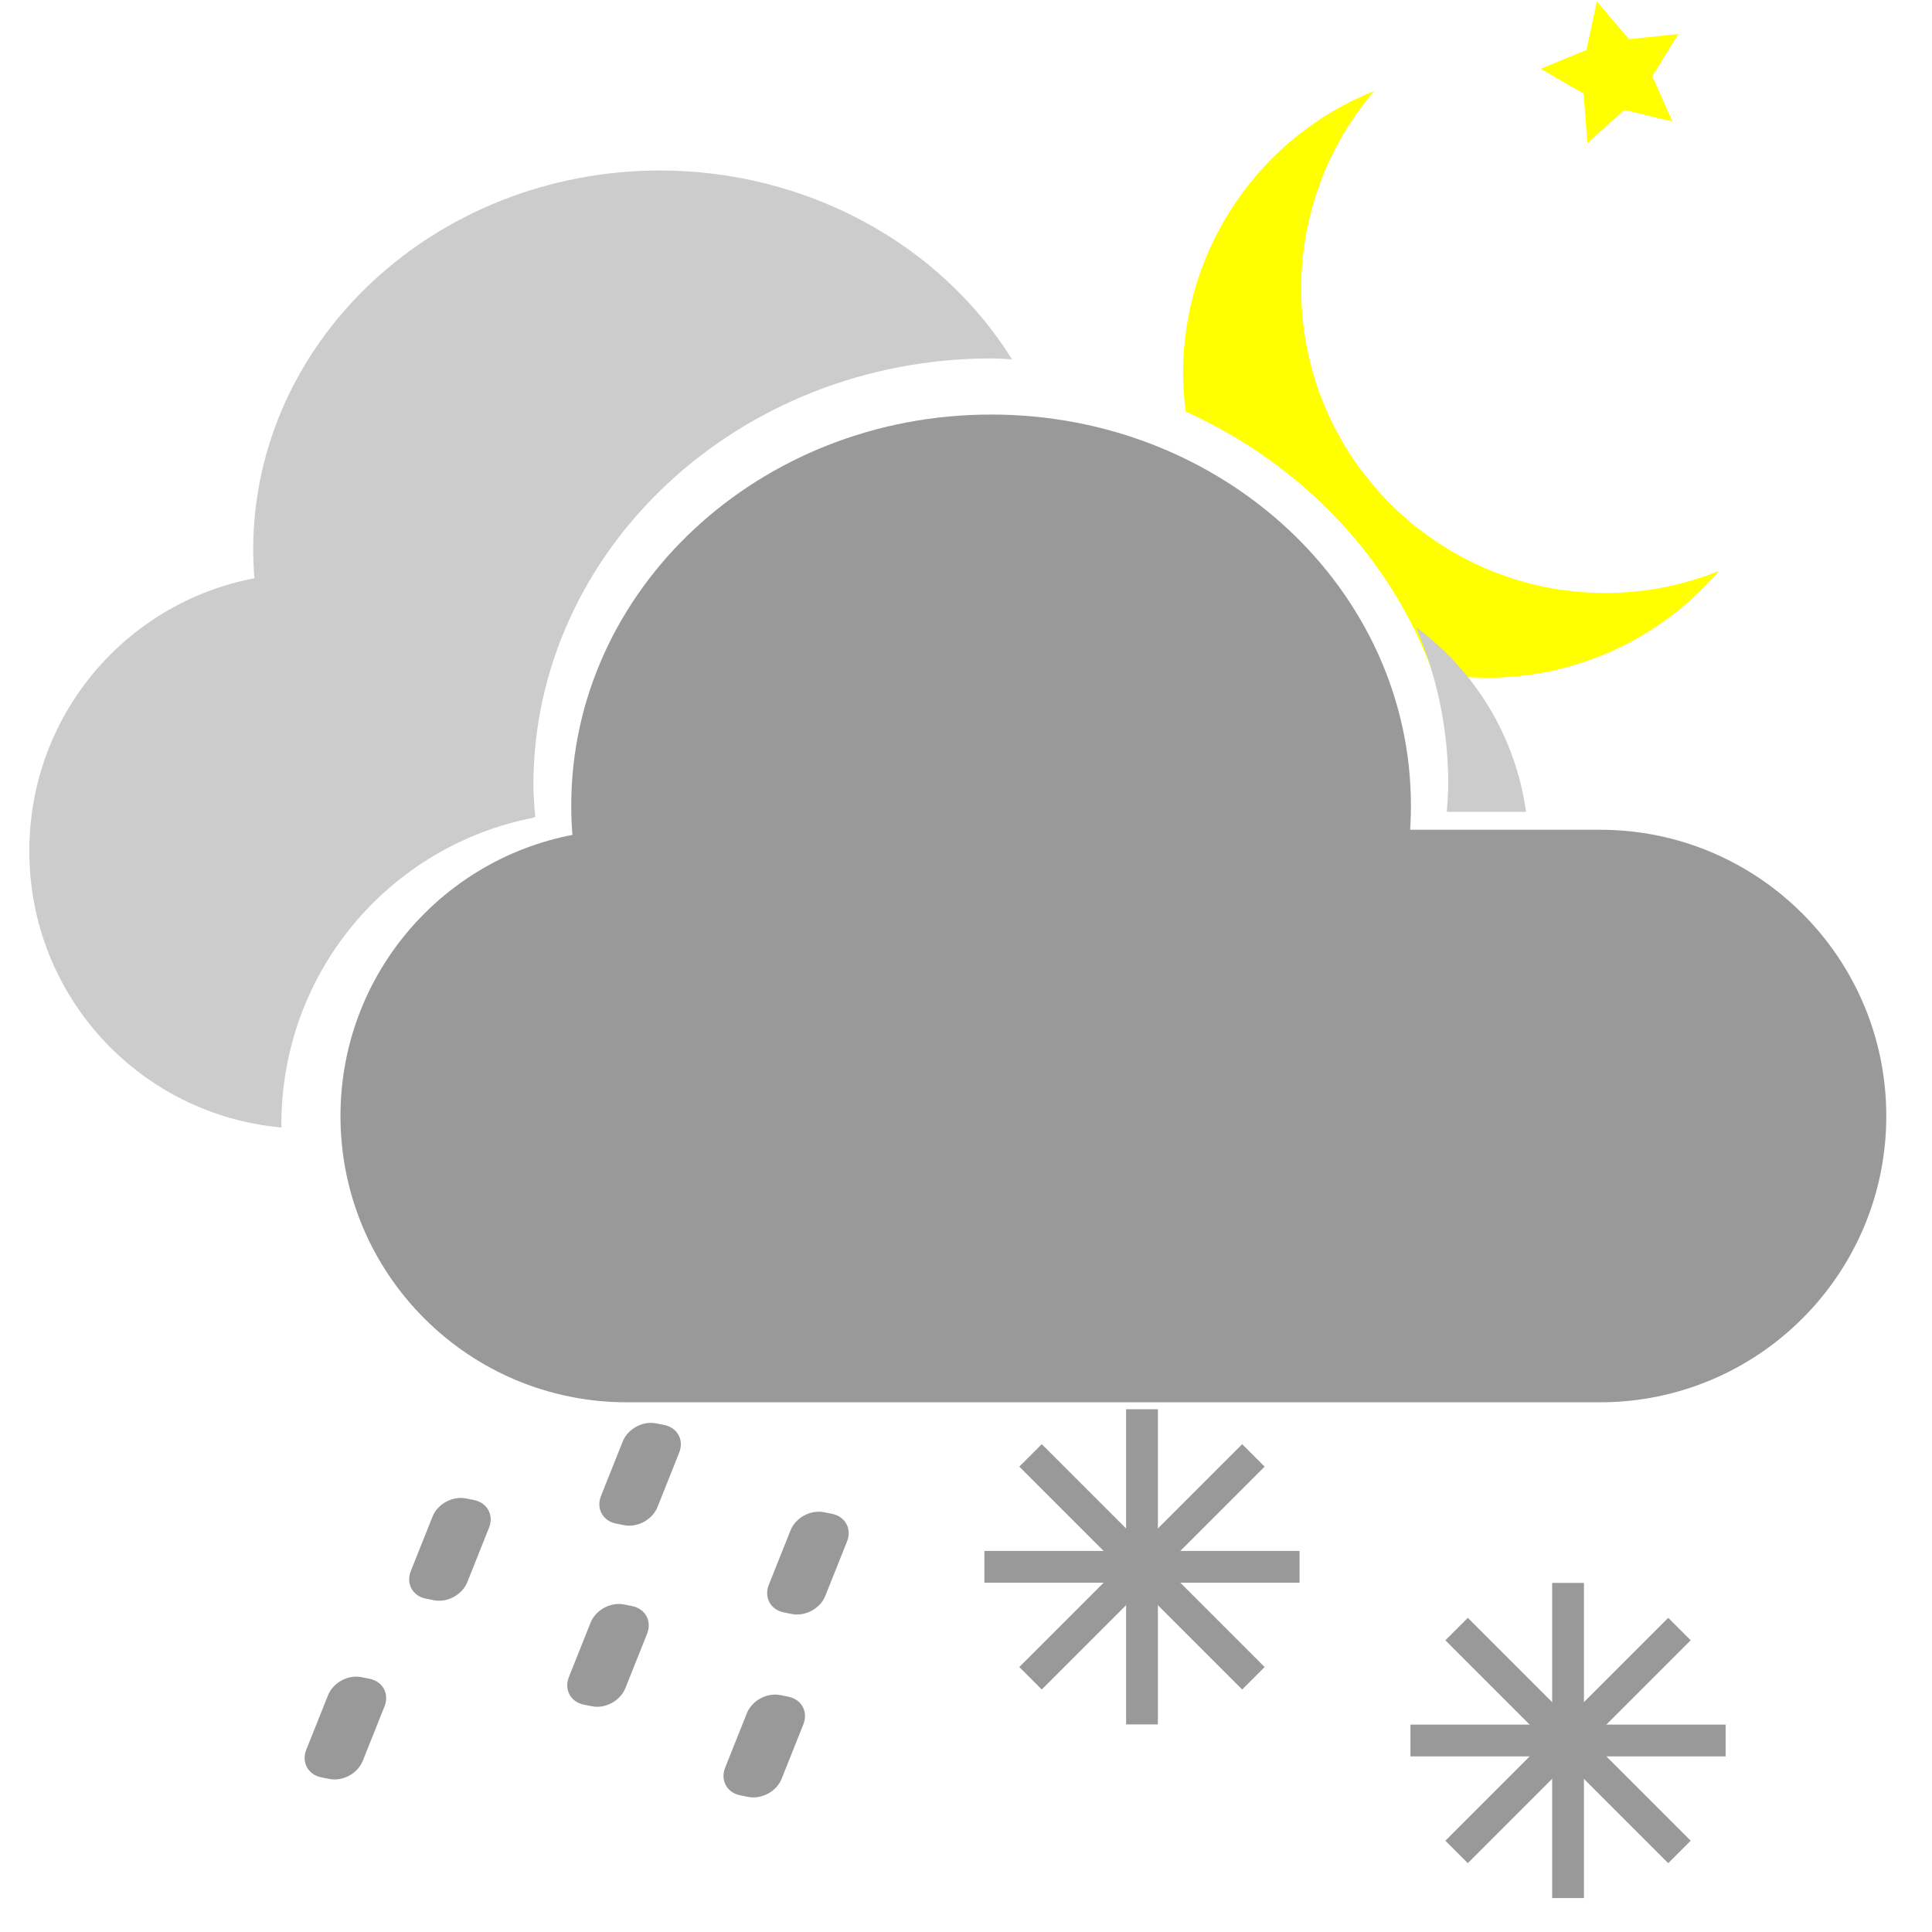
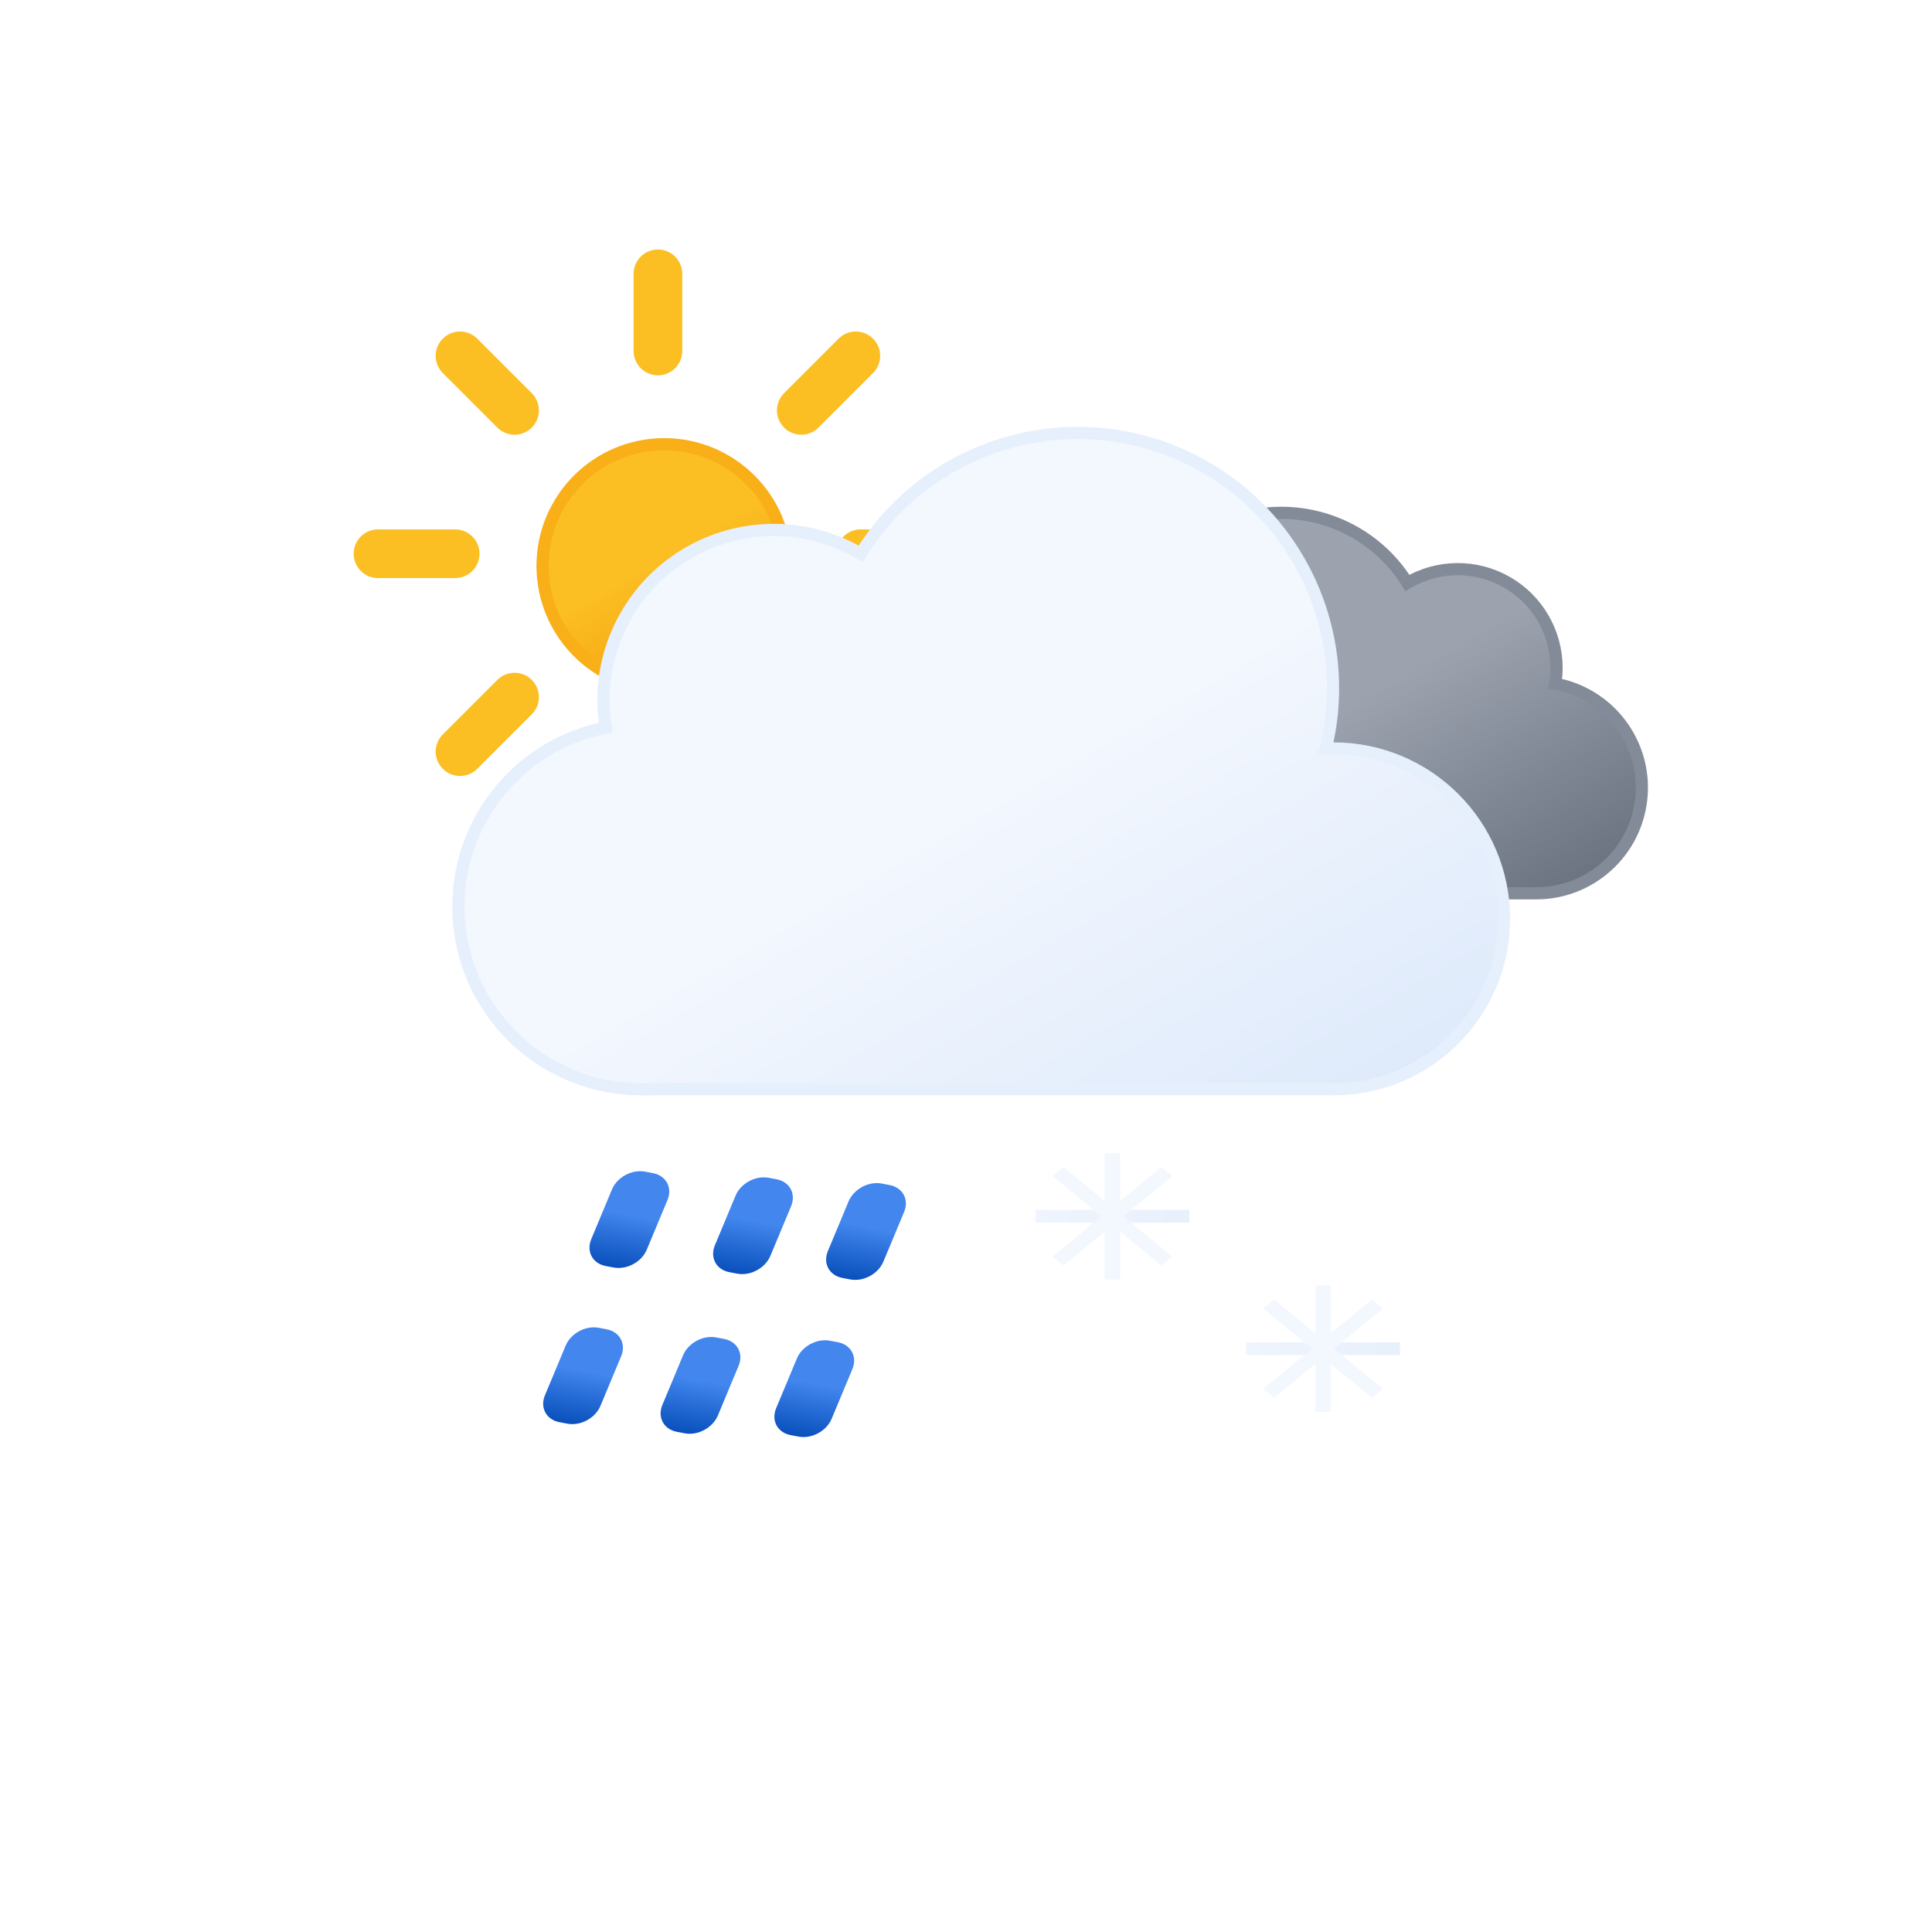
- <svg xmlns="http://www.w3.org/2000/svg" id="svg8" version="1.1" viewBox="0 0 79.375 79.375" height="300" width="300">
-   <defs id="defs2" />
-   <g style="fill:#999999" transform="translate(0,-4.036017)" id="g103">
-     <g style="fill:#999999" id="g79" transform="translate(18.28345,3.302744)">
-       <rect ry="0" y="64.453" x="22.159" height="1.305" width="12.949" id="rect40" style="fill:#999999;stroke-width:0.213" />
-       <rect transform="rotate(-90)" ry="0" y="27.982" x="-71.58" height="1.305" width="12.949" id="rect40-3" style="fill:#999999;stroke-width:0.213" />
-       <rect transform="rotate(-45)" ry="0" y="65.631" x="-32.264" height="1.305" width="12.949" id="rect40-6" style="fill:#999999;stroke-width:0.213" />
-       <rect transform="rotate(-135)" ry="0" y="-26.442" x="-72.758" height="1.305" width="12.949" id="rect40-3-7" style="fill:#999999;stroke-width:0.213" />
-     </g>
-     <g style="fill:#999999" transform="translate(35.78764,10.43749)" id="g79-5">
-       <rect ry="0" y="64.453" x="22.159" height="1.305" width="12.949" id="rect40-35" style="fill:#999999;stroke-width:0.213" />
-       <rect transform="rotate(-90)" ry="0" y="27.982" x="-71.58" height="1.305" width="12.949" id="rect40-3-6" style="fill:#999999;stroke-width:0.213" />
-       <rect transform="rotate(-45)" ry="0" y="65.631" x="-32.264" height="1.305" width="12.949" id="rect40-6-2" style="fill:#999999;stroke-width:0.213" />
-       <rect transform="rotate(-135)" ry="0" y="-26.442" x="-72.758" height="1.305" width="12.949" id="rect40-3-7-9" style="fill:#999999;stroke-width:0.213" />
-     </g>
-     <rect transform="matrix(-0.3707693,0.928725,-0.9809103,-0.1944606,0,0)" ry="1.015" y="-42.886" x="69.841" height="2.365" width="4.434" id="rect400-3-0-2-1-5-0" style="fill:#999999;stroke-width:0.227" />
-     <rect transform="matrix(-0.3707693,0.928725,-0.9809103,-0.1944606,0,0)" ry="1.015" y="-51.952" x="64.728" height="2.365" width="4.434" id="rect400-3-0-2-1-3-9" style="fill:#999999;stroke-width:0.227" />
-     <rect transform="matrix(-0.3707693,0.928725,-0.9809103,-0.1944606,0,0)" ry="1.015" y="-50.392" x="57.043" height="2.365" width="4.434" id="rect400-3-0-2-1-56-3" style="fill:#999999;stroke-width:0.227" />
-     <rect transform="matrix(-0.3707693,0.928725,-0.9809103,-0.1944606,0,0)" ry="1.015" y="-59.421" x="67.173" height="2.365" width="4.434" id="rect400-3-0-2-1-2-6" style="fill:#999999;stroke-width:0.227" />
-     <rect transform="matrix(-0.3707693,0.928725,-0.9809103,-0.1944606,0,0)" ry="1.015" y="-58.282" x="59.321" height="2.365" width="4.434" id="rect400-3-0-2-1-9-0" style="fill:#999999;stroke-width:0.227" />
-     <rect transform="matrix(-0.3707693,0.928725,-0.9809103,-0.1944606,0,0)" ry="1.015" y="-44.174" x="61.666" height="2.365" width="4.434" id="rect400-3-0-2-1-3-5" style="fill:#999999;stroke-width:0.227" />
+ <svg xmlns="http://www.w3.org/2000/svg" xmlns:xlink="http://www.w3.org/1999/xlink" viewBox="0 0 79.374 79.374" version="1.1" id="svg33" width="300" height="300">
+   <defs id="defs23">
+     <linearGradient id="a" x1="16.5" y1="19.67" x2="21.5" y2="28.33" gradientUnits="userSpaceOnUse" gradientTransform="translate(8.29,-0.75)">
+       <stop offset="0" stop-color="#fbbf24" id="stop2" />
+       <stop offset="0.45" stop-color="#fbbf24" id="stop4" />
+       <stop offset="1" stop-color="#f59e0b" id="stop6" />
+     </linearGradient>
+     <linearGradient id="b" x1="40.76" y1="23" x2="50.83" y2="40.46" gradientUnits="userSpaceOnUse">
+       <stop offset="0" stop-color="#9ca3af" id="stop9" />
+       <stop offset="0.45" stop-color="#9ca3af" id="stop11" />
+       <stop offset="1" stop-color="#6b7280" id="stop13" />
+     </linearGradient>
+     <linearGradient id="c" x1="22.56" y1="21.96" x2="39.2" y2="50.8" gradientUnits="userSpaceOnUse" gradientTransform="translate(8.29,-0.75)">
+       <stop offset="0" stop-color="#f3f7fe" id="stop16" />
+       <stop offset="0.45" stop-color="#f3f7fe" id="stop18" />
+       <stop offset="1" stop-color="#deeafb" id="stop20" />
+     </linearGradient>
+     <linearGradient xlink:href="#b-3" id="linearGradient4633" gradientUnits="userSpaceOnUse" x1="-15.909" y1="60.877" x2="47.525" y2="60.877" />
+     <linearGradient id="b-3" x1="22.56" y1="21.96" x2="39.2" y2="50.8" gradientUnits="userSpaceOnUse" gradientTransform="translate(3.032984)" xlink:href="#b">
+       <stop offset="0" stop-color="#f3f7fe" id="stop9-6" />
+       <stop offset="0.45" stop-color="#f3f7fe" id="stop11-7" />
+       <stop offset="1" stop-color="#deeafb" id="stop13-5" />
+     </linearGradient>
+     <linearGradient xlink:href="#b-6-5" id="linearGradient5778" x1="49.069" y1="-5.656" x2="59.287" y2="-5.656" gradientUnits="userSpaceOnUse" gradientTransform="matrix(0.4111555,0,0,0.4842853,23.10433,-41.35804)" />
+     <linearGradient id="b-6-5" x1="23.31" y1="44.3" x2="24.69" y2="46.7" gradientUnits="userSpaceOnUse">
+       <stop offset="0" stop-color="#4286ee" id="stop9-7-6" />
+       <stop offset="0.45" stop-color="#4286ee" id="stop11-5-2" />
+       <stop offset="1" stop-color="#0950bc" id="stop13-3-9" />
+     </linearGradient>
+     <linearGradient xlink:href="#b-6-5" id="linearGradient5990" gradientUnits="userSpaceOnUse" x1="49.069" y1="-5.656" x2="59.287" y2="-5.656" gradientTransform="matrix(0.4111555,0,0,0.4842853,29.9078,-42.08649)" />
+     <linearGradient xlink:href="#b-6-5" id="linearGradient6017" gradientUnits="userSpaceOnUse" x1="49.069" y1="-5.656" x2="59.287" y2="-5.656" gradientTransform="matrix(0.4111555,0,0,0.4842853,22.38949,-46.24789)" />
+     <linearGradient xlink:href="#b-6-5" id="linearGradient6068" gradientUnits="userSpaceOnUse" gradientTransform="matrix(0.4111555,0,0,0.4842853,29.38598,-46.79246)" x1="49.069" y1="-5.656" x2="59.287" y2="-5.656" />
+     <linearGradient xlink:href="#b-6-5" id="linearGradient6095" gradientUnits="userSpaceOnUse" gradientTransform="matrix(0.4111555,0,0,0.4842853,21.74316,-50.7199)" x1="49.069" y1="-5.656" x2="59.287" y2="-5.656" />
+     <linearGradient xlink:href="#b-6-5" id="linearGradient6122" gradientUnits="userSpaceOnUse" gradientTransform="matrix(0.4111555,0,0,0.4842853,28.63091,-51.25493)" x1="49.069" y1="-5.656" x2="59.287" y2="-5.656" />
+     <linearGradient xlink:href="#b-3" id="linearGradient969" gradientUnits="userSpaceOnUse" x1="-15.909" y1="60.877" x2="47.525" y2="60.877" />
+     <linearGradient xlink:href="#b-3" id="linearGradient971" gradientUnits="userSpaceOnUse" x1="-15.909" y1="60.877" x2="47.525" y2="60.877" />
+     <linearGradient xlink:href="#b-3" id="linearGradient973" gradientUnits="userSpaceOnUse" x1="-15.909" y1="60.877" x2="47.525" y2="60.877" />
+     <linearGradient xlink:href="#b-3" id="linearGradient975" gradientUnits="userSpaceOnUse" x1="-15.909" y1="60.877" x2="47.525" y2="60.877" />
+     <linearGradient xlink:href="#b-3" id="linearGradient4633-9" gradientUnits="userSpaceOnUse" x1="-15.909" y1="60.877" x2="47.525" y2="60.877" />
+     <linearGradient xlink:href="#b-3" id="linearGradient1247" gradientUnits="userSpaceOnUse" x1="-15.909" y1="60.877" x2="47.525" y2="60.877" />
+     <linearGradient xlink:href="#b-3" id="linearGradient1249" gradientUnits="userSpaceOnUse" x1="-15.909" y1="60.877" x2="47.525" y2="60.877" />
+     <linearGradient xlink:href="#b-3" id="linearGradient1251" gradientUnits="userSpaceOnUse" x1="-15.909" y1="60.877" x2="47.525" y2="60.877" />
+     <linearGradient xlink:href="#b-3" id="linearGradient1253" gradientUnits="userSpaceOnUse" x1="-15.909" y1="60.877" x2="47.525" y2="60.877" />
+     <linearGradient xlink:href="#b" id="linearGradient1402" gradientUnits="userSpaceOnUse" x1="40.76" y1="23" x2="50.83" y2="40.46" gradientTransform="translate(8.29,-0.75)" />
+   </defs>
+   <circle cx="27.29" cy="23.25" r="5" stroke="#f8af18" stroke-miterlimit="10" stroke-width="0.5" fill="url(#a)" id="circle25" style="fill:url(#a)" />
+   <path d="m 27.03,14.42 v -3.17 m 0,23 v -3.17 m 5.89,-14.22 2.24,-2.24 M 18.9,30.88 21.14,28.64 m 0,-11.78 -2.24,-2.24 M 35.16,30.88 32.92,28.64 M 15.53,22.75 h 3.17 m 19.83,0 h -3.17" fill="none" stroke="#fbbf24" stroke-linecap="round" stroke-miterlimit="10" stroke-width="2" id="path27" />
+   <path d="m 42.52,32.7 a 4.05,4.05 0 0 0 4.05,4 h 16.51 a 4.34,4.34 0 0 0 0.81,-8.61 3.52,3.52 0 0 0 0.06,-0.66 4.06,4.06 0 0 0 -6.13,-3.48 6.08,6.08 0 0 0 -11.25,3.19 6.34,6.34 0 0 0 0.18,1.46 h -0.18 a 4.05,4.05 0 0 0 -4.05,4.1 z" stroke="#848b98" stroke-miterlimit="10" stroke-width="0.5" fill="url(#b)" id="path29" style="fill:url(#linearGradient1402)" />
+   <path d="m 54.79,30.75 h -0.32 a 10.49,10.49 0 0 0 -19.11,-8 7,7 0 0 0 -10.57,6 7.21,7.21 0 0 0 0.1,1.14 7.5,7.5 0 0 0 1.4,14.86 4.19,4.19 0 0 0 0.5,0 v 0 h 28 a 7,7 0 0 0 0,-14 z" stroke="#e6effc" stroke-miterlimit="10" stroke-width="0.5" fill="url(#c)" id="path31" style="fill:url(#c)" />
+   <g style="fill:url(#linearGradient4633);fill-opacity:1" transform="matrix(0.4883259,0,0,0.4011272,31.71897,23.8548)" id="g79-5">
+     <rect ry="0" y="64.453" x="22.159" height="1.305" width="12.949" id="rect40-35" style="fill:url(#linearGradient969);fill-opacity:1;stroke-width:0.213" />
+     <rect transform="rotate(-90)" ry="0" y="27.982" x="-71.58" height="1.305" width="12.949" id="rect40-3-6" style="fill:url(#linearGradient971);fill-opacity:1;stroke-width:0.213" />
+     <rect transform="rotate(-45)" ry="0" y="65.631" x="-32.264" height="1.305" width="12.949" id="rect40-6-2" style="fill:url(#linearGradient973);fill-opacity:1;stroke-width:0.213" />
+     <rect transform="rotate(-135)" ry="0" y="-26.442" x="-72.758" height="1.305" width="12.949" id="rect40-3-7-9" style="fill:url(#linearGradient975);fill-opacity:1;stroke-width:0.213" />
  </g>
-   <path id="path14-6" d="M 27.135,7.004 A 16.734,15.593 0 0 0 10.402,22.597 16.734,15.593 0 0 0 17.497,35.301 c 1.349,-0.843 2.868,-1.44 4.495,-1.734 a 18.838,17.554 0 0 1 -0.079,-1.29 18.838,17.554 0 0 1 18.838,-17.553 18.838,17.554 0 0 1 0.827,0.039 16.734,15.593 0 0 0 -14.444,-7.758 z" style="fill:#cccccc;stroke-width:0.177" />
-   <rect ry="11.761" y="34.09" x="13.988" height="23.522" width="63.509" id="rect12-6-7-7" style="fill:#999999;stroke-width:0.183" />
-   <ellipse ry="16.073" rx="17.249" cy="33.104" cx="40.718" id="path14-7-5-5" style="fill:#999999;stroke-width:0.183" />
-   <g id="g862" transform="translate(-59.11691,21.68767)">
-     <path id="path5430" transform="scale(0.2645833)" d="m 436.826,-67.848 a 47.265,47.265 0 0 0 -29.691,43.854 47.265,47.265 0 0 0 0.42,5.938 75.163,70.038 0 0 1 38.361,40.539 47.265,47.265 0 0 0 8.484,0.789 A 47.265,47.265 0 0 0 490.322,6.699 47.265,47.265 0 0 1 472.75,10.111 47.265,47.265 0 0 1 425.484,-37.154 47.265,47.265 0 0 1 436.826,-67.848 Z" style="fill:#ffff00;stroke:none;stroke-width:0.519" />
-     <path style="fill:#ffff00;stroke:none;stroke-width:0.137" id="path5451" d="m 127.828,-16.696 -1.978,-0.476 -1.514,1.36 -0.158,-2.029 -1.761,-1.02 1.88,-0.777 0.426,-1.99 1.32,1.548 2.024,-0.21 -1.064,1.734 z" />
+   <rect style="fill:url(#linearGradient5778);fill-opacity:1;stroke-width:0.219" id="rect400-3-0-2-1-3-5" width="4.201" height="2.322" x="43.279" y="-45.258" ry="0.996" transform="matrix(-0.3849075,0.9229551,-0.9824646,-0.186449,0,0)" />
+   <rect style="fill:url(#linearGradient5990);fill-opacity:1;stroke-width:0.219" id="rect400-3-0-2-1-3-5-3" width="4.201" height="2.322" x="50.083" y="-45.987" ry="0.996" transform="matrix(-0.3849075,0.9229551,-0.9824646,-0.186449,0,0)" />
+   <rect style="fill:url(#linearGradient6017);fill-opacity:1;stroke-width:0.219" id="rect400-3-0-2-1-3-5-6" width="4.201" height="2.322" x="42.565" y="-50.148" ry="0.996" transform="matrix(-0.3849075,0.9229551,-0.9824646,-0.186449,0,0)" />
+   <rect style="fill:url(#linearGradient6068);fill-opacity:1;stroke-width:0.219" id="rect400-3-0-2-1-3-5-6-0" width="4.201" height="2.322" x="49.561" y="-50.693" ry="0.996" transform="matrix(-0.3849075,0.9229551,-0.9824646,-0.186449,0,0)" />
+   <rect style="fill:url(#linearGradient6095);fill-opacity:1;stroke-width:0.219" id="rect400-3-0-2-1-3-5-6-2" width="4.201" height="2.322" x="41.918" y="-54.62" ry="0.996" transform="matrix(-0.3849075,0.9229551,-0.9824646,-0.186449,0,0)" />
+   <rect style="fill:url(#linearGradient6122);fill-opacity:1;stroke-width:0.219" id="rect400-3-0-2-1-3-5-6-6" width="4.201" height="2.322" x="48.806" y="-55.155" ry="0.996" transform="matrix(-0.3849075,0.9229551,-0.9824646,-0.186449,0,0)" />
+   <g style="fill:url(#linearGradient4633-9);fill-opacity:1" transform="matrix(0.4883259,0,0,0.4011272,40.37318,29.29231)" id="g79-5-6">
+     <rect ry="0" y="64.453" x="22.159" height="1.305" width="12.949" id="rect40-35-1" style="fill:url(#linearGradient1247);fill-opacity:1;stroke-width:0.213" />
+     <rect transform="rotate(-90)" ry="0" y="27.982" x="-71.58" height="1.305" width="12.949" id="rect40-3-6-8" style="fill:url(#linearGradient1249);fill-opacity:1;stroke-width:0.213" />
+     <rect transform="rotate(-45)" ry="0" y="65.631" x="-32.264" height="1.305" width="12.949" id="rect40-6-2-7" style="fill:url(#linearGradient1251);fill-opacity:1;stroke-width:0.213" />
+     <rect transform="rotate(-135)" ry="0" y="-26.442" x="-72.758" height="1.305" width="12.949" id="rect40-3-7-9-9" style="fill:url(#linearGradient1253);fill-opacity:1;stroke-width:0.213" />
  </g>
-   <path id="rect12-3" d="m 12.614,23.554 c -6.321,0 -11.409,5.089 -11.409,11.41 0,5.966 4.534,10.831 10.358,11.359 -3.96e-4,-0.042 -0.003,-0.082 -0.003,-0.124 0,-6.261 4.436,-11.446 10.349,-12.602 a 18.838,17.554 0 0 1 -0.083,-1.382 18.838,17.554 0 0 1 2.468,-8.661 z m 45.57,2.221 a 18.838,17.554 0 0 1 1.318,6.44 18.838,17.554 0 0 1 -0.063,1.139 h 3.259 c -0.436,-3.107 -2.109,-5.805 -4.514,-7.579 z" style="fill:#cccccc;stroke-width:0.177" />
</svg>
